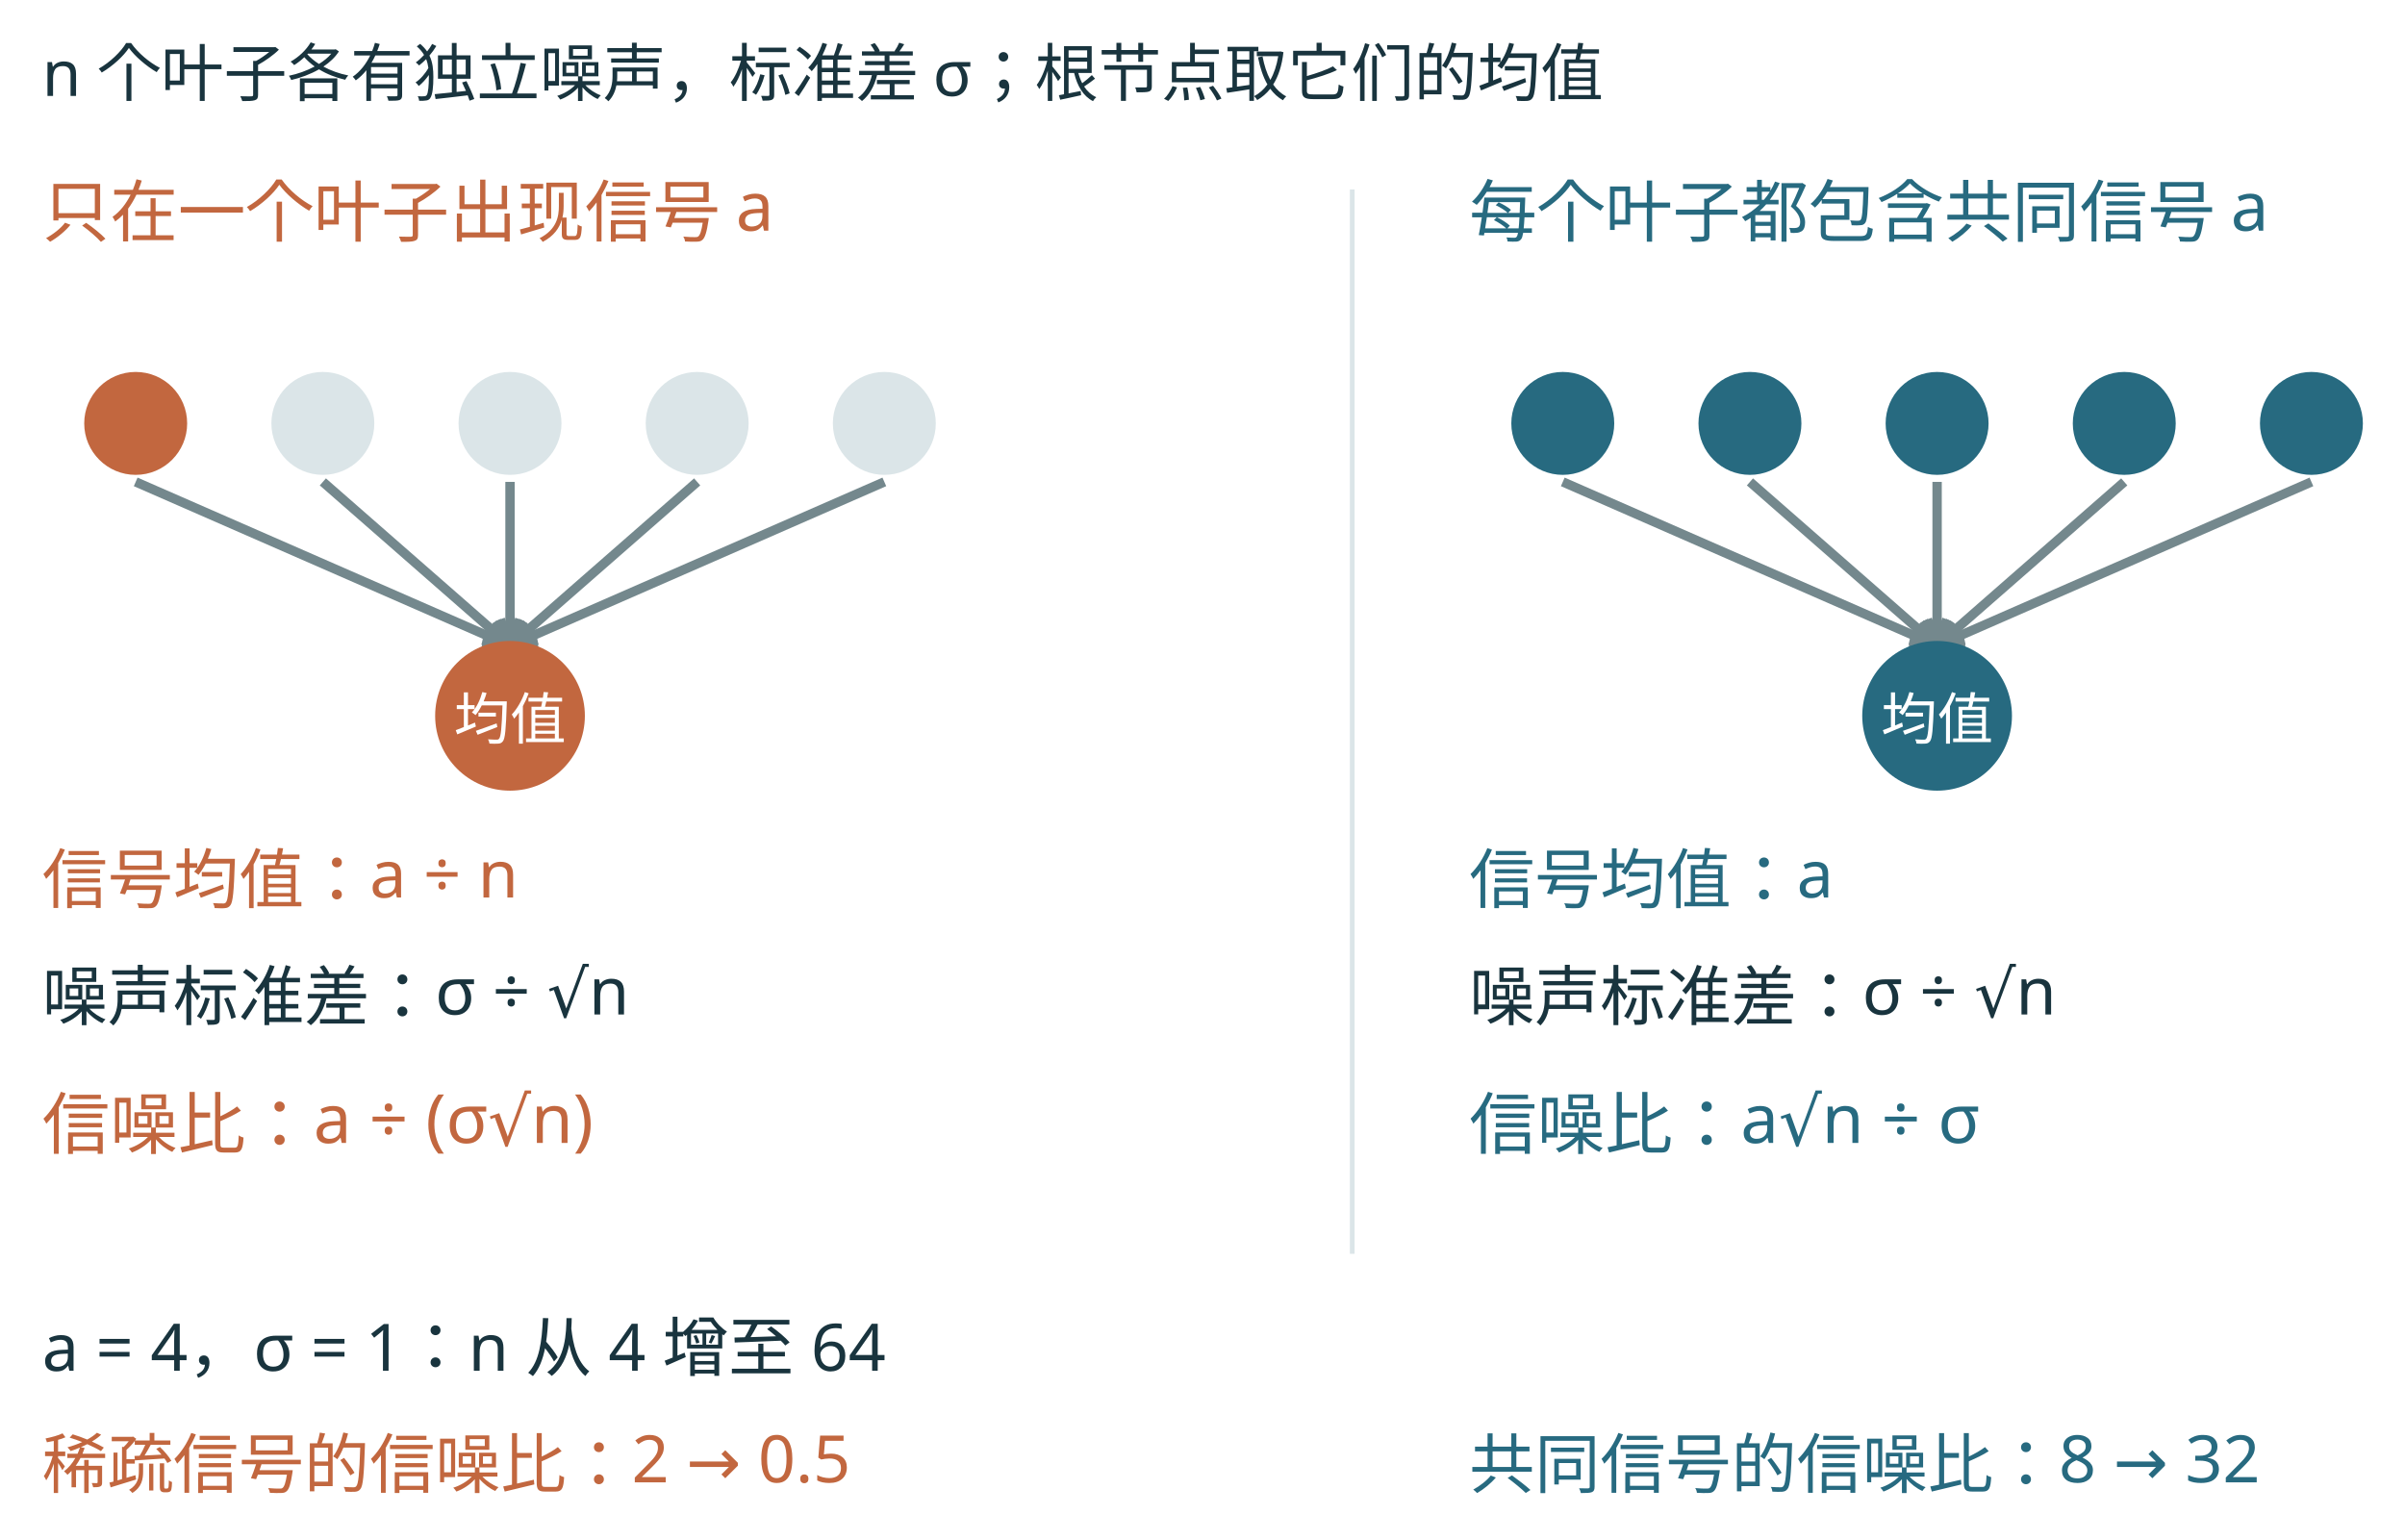
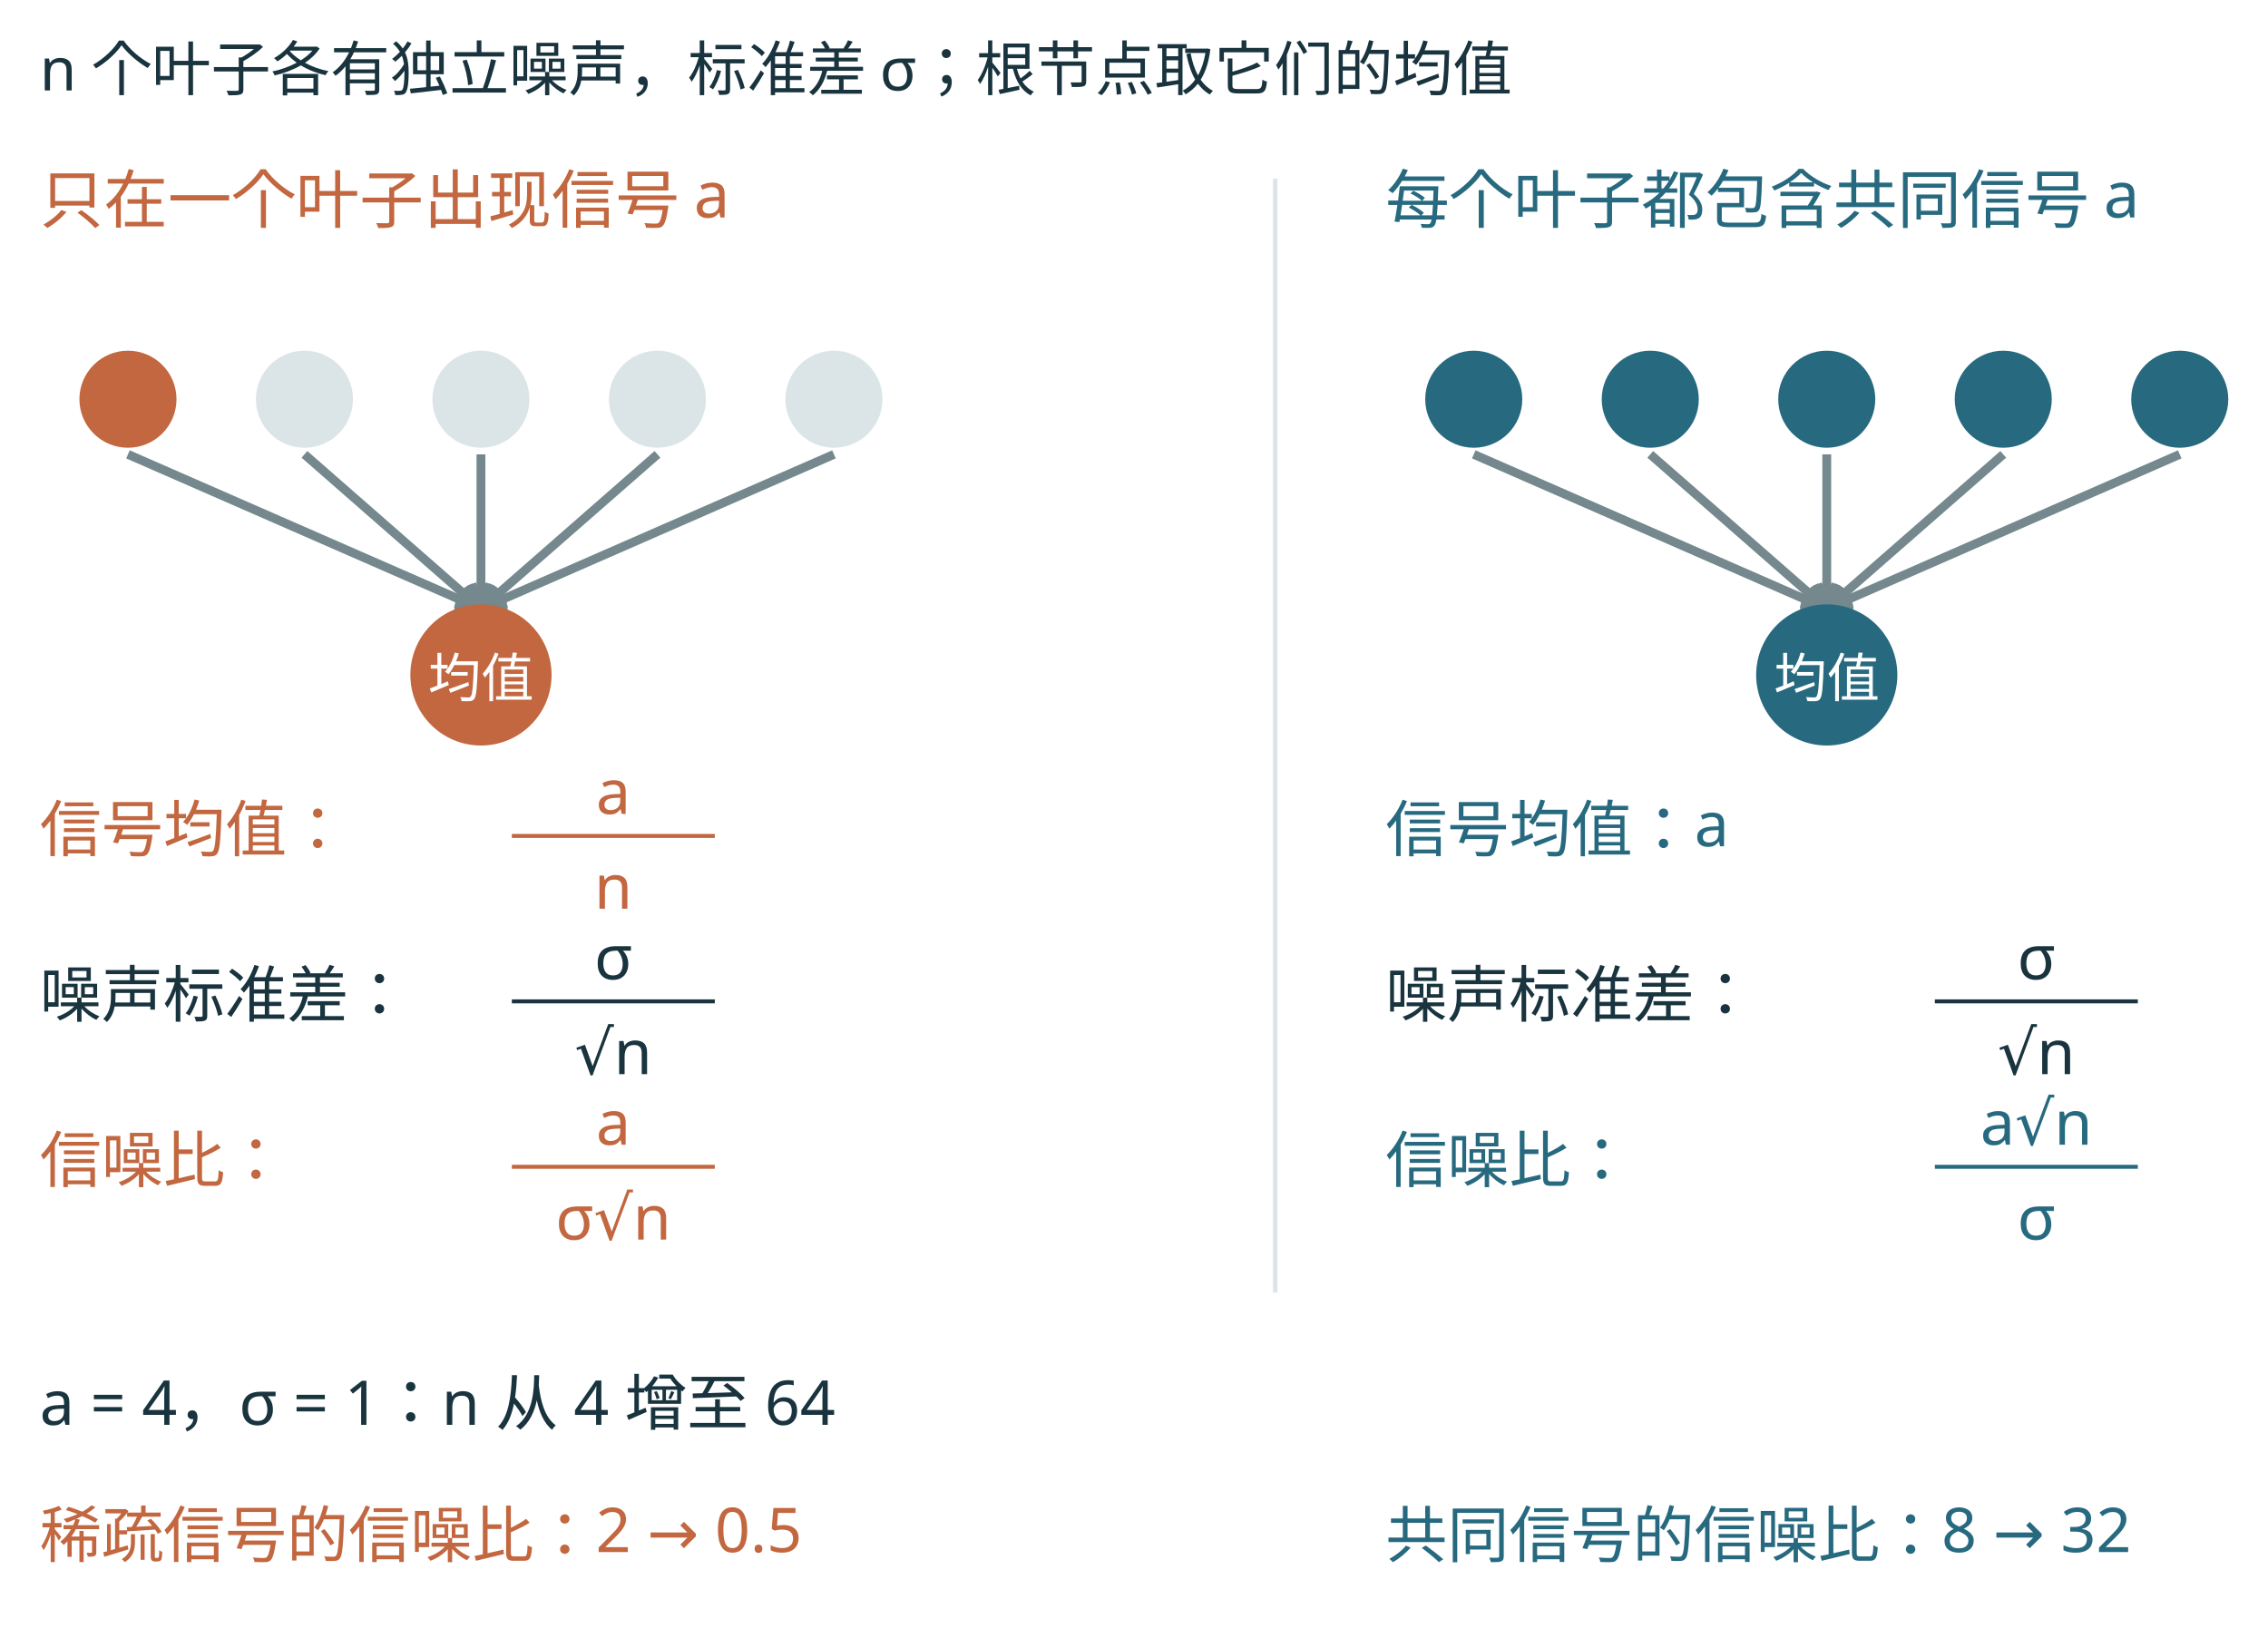
- <svg xmlns="http://www.w3.org/2000/svg" width="1028" height="658" viewBox="42 84 1028 658" role="img">
-   <rect x="42" y="84" width="1028" height="658" fill="#ffffff" />
-   <rect width="1280" height="760" fill="white" />
+ <svg xmlns="http://www.w3.org/2000/svg" width="1028" height="738" viewBox="42 84 1028 738" role="img">
+   <rect x="42" y="84" width="1028" height="738" fill="#ffffff" />
+   <rect width="1280" height="900" fill="white" />
  <g font-family="Microsoft YaHei, sans-serif">
    <text x="60" y="125" font-size="27" fill="#19343e" text-anchor="start">n 个叶子各有独立噪声，标准差 σ；根节点取它们的均值</text>
    <text x="60" y="185" font-size="29" fill="#c2673f" text-anchor="start">只在一个叶子出现信号 a</text>
    <text x="670" y="185" font-size="29" fill="#276a80" text-anchor="start">每个叶子都包含共同信号 a</text>
    <circle cx="100" cy="265" r="22" fill="#c2673f" />
    <line x1="100" y1="290" x2="260" y2="360" stroke="#74888d" stroke-width="4" />
    <path d="M248.05,361.05 L260.00,360.00 L252.66,350.51" fill="none" stroke="#74888d" stroke-width="4" />
    <circle cx="180" cy="265" r="22" fill="#dbe5e8" />
    <line x1="180" y1="290" x2="260" y2="360" stroke="#74888d" stroke-width="4" />
    <path d="M248.29,357.39 L260.00,360.00 L255.86,348.74" fill="none" stroke="#74888d" stroke-width="4" />
    <circle cx="260" cy="265" r="22" fill="#dbe5e8" />
    <line x1="260" y1="290" x2="260" y2="360" stroke="#74888d" stroke-width="4" />
    <path d="M254.25,349.47 L260.00,360.00 L265.75,349.47" fill="none" stroke="#74888d" stroke-width="4" />
    <circle cx="340" cy="265" r="22" fill="#dbe5e8" />
    <line x1="340" y1="290" x2="260" y2="360" stroke="#74888d" stroke-width="4" />
    <path d="M264.14,348.74 L260.00,360.00 L271.71,357.39" fill="none" stroke="#74888d" stroke-width="4" />
    <circle cx="420" cy="265" r="22" fill="#dbe5e8" />
    <line x1="420" y1="290" x2="260" y2="360" stroke="#74888d" stroke-width="4" />
    <path d="M267.34,350.51 L260.00,360.00 L271.95,361.05" fill="none" stroke="#74888d" stroke-width="4" />
    <circle cx="260" cy="390" r="32" fill="#c2673f" />
    <text x="260" y="400" font-size="24" fill="white" text-anchor="middle">均值</text>
-     <text x="60" y="470" font-size="28" fill="#c2673f" text-anchor="start">信号均值：a ÷ n</text>
-     <text x="60" y="520" font-size="28" fill="#19343e" text-anchor="start">噪声标准差：σ ÷ √n</text>
-     <text x="60" y="575" font-size="29" fill="#c2673f" text-anchor="start">信噪比：a ÷ (σ√n)</text>
+     <text x="60" y="470" font-size="28" fill="#c2673f" text-anchor="start">信号均值：</text>
+     <text x="320" y="453" font-size="28" fill="#c2673f" text-anchor="middle">a</text>
+     <line x1="274.0" y1="463" x2="366.0" y2="463" stroke="#c2673f" stroke-width="1.8" />
+     <text x="320" y="496" font-size="28" fill="#c2673f" text-anchor="middle">n</text>
+     <text x="60" y="545" font-size="28" fill="#19343e" text-anchor="start">噪声标准差：</text>
+     <text x="320" y="528" font-size="28" fill="#19343e" text-anchor="middle">σ</text>
+     <line x1="274.0" y1="538" x2="366.0" y2="538" stroke="#19343e" stroke-width="1.8" />
+     <text x="320" y="571" font-size="28" fill="#19343e" text-anchor="middle">√n</text>
+     <text x="60" y="620" font-size="28" fill="#c2673f" text-anchor="start">信噪比：</text>
+     <text x="320" y="603" font-size="28" fill="#c2673f" text-anchor="middle">a</text>
+     <line x1="274.0" y1="613" x2="366.0" y2="613" stroke="#c2673f" stroke-width="1.8" />
+     <text x="320" y="646" font-size="28" fill="#c2673f" text-anchor="middle">σ√n</text>
    <circle cx="710" cy="265" r="22" fill="#276a80" />
    <line x1="710" y1="290" x2="870" y2="360" stroke="#74888d" stroke-width="4" />
    <path d="M858.05,361.05 L870.00,360.00 L862.66,350.51" fill="none" stroke="#74888d" stroke-width="4" />
    <circle cx="790" cy="265" r="22" fill="#276a80" />
    <line x1="790" y1="290" x2="870" y2="360" stroke="#74888d" stroke-width="4" />
    <path d="M858.29,357.39 L870.00,360.00 L865.86,348.74" fill="none" stroke="#74888d" stroke-width="4" />
    <circle cx="870" cy="265" r="22" fill="#276a80" />
    <line x1="870" y1="290" x2="870" y2="360" stroke="#74888d" stroke-width="4" />
    <path d="M864.25,349.47 L870.00,360.00 L875.75,349.47" fill="none" stroke="#74888d" stroke-width="4" />
    <circle cx="950" cy="265" r="22" fill="#276a80" />
    <line x1="950" y1="290" x2="870" y2="360" stroke="#74888d" stroke-width="4" />
    <path d="M874.14,348.74 L870.00,360.00 L881.71,357.39" fill="none" stroke="#74888d" stroke-width="4" />
    <circle cx="1030" cy="265" r="22" fill="#276a80" />
    <line x1="1030" y1="290" x2="870" y2="360" stroke="#74888d" stroke-width="4" />
    <path d="M877.34,350.51 L870.00,360.00 L881.95,361.05" fill="none" stroke="#74888d" stroke-width="4" />
    <circle cx="870" cy="390" r="32" fill="#276a80" />
    <text x="870" y="400" font-size="24" fill="white" text-anchor="middle">均值</text>
    <text x="670" y="470" font-size="28" fill="#276a80" text-anchor="start">信号均值：a</text>
-     <text x="670" y="520" font-size="28" fill="#19343e" text-anchor="start">噪声标准差：σ ÷ √n</text>
-     <text x="670" y="575" font-size="29" fill="#276a80" text-anchor="start">信噪比：a√n ÷ σ</text>
-     <line x1="620" y1="165" x2="620" y2="620" stroke="#dbe5e8" stroke-width="2" />
-     <text x="60" y="670" font-size="28" fill="#19343e" text-anchor="start">a = 4，σ = 1：n 从 4 增至 64</text>
-     <text x="60" y="720" font-size="28" fill="#c2673f" text-anchor="start">稀疏信号的信噪比：2 → 0.5</text>
-     <text x="670" y="720" font-size="28" fill="#276a80" text-anchor="start">共同信号的信噪比：8 → 32</text>
+     <text x="670" y="545" font-size="28" fill="#19343e" text-anchor="start">噪声标准差：</text>
+     <text x="965" y="528" font-size="28" fill="#19343e" text-anchor="middle">σ</text>
+     <line x1="919.0" y1="538" x2="1011.0" y2="538" stroke="#19343e" stroke-width="1.8" />
+     <text x="965" y="571" font-size="28" fill="#19343e" text-anchor="middle">√n</text>
+     <text x="670" y="620" font-size="28" fill="#276a80" text-anchor="start">信噪比：</text>
+     <text x="965" y="603" font-size="28" fill="#276a80" text-anchor="middle">a√n</text>
+     <line x1="919.0" y1="613" x2="1011.0" y2="613" stroke="#276a80" stroke-width="1.8" />
+     <text x="965" y="646" font-size="28" fill="#276a80" text-anchor="middle">σ</text>
+     <line x1="620" y1="165" x2="620" y2="670" stroke="#dbe5e8" stroke-width="2" />
+     <text x="60" y="730" font-size="28" fill="#19343e" text-anchor="start">a = 4，σ = 1：n 从 4 增至 64</text>
+     <text x="60" y="790" font-size="28" fill="#c2673f" text-anchor="start">稀疏信号的信噪比：2 → 0.5</text>
+     <text x="670" y="790" font-size="28" fill="#276a80" text-anchor="start">共同信号的信噪比：8 → 32</text>
  </g>
</svg>
